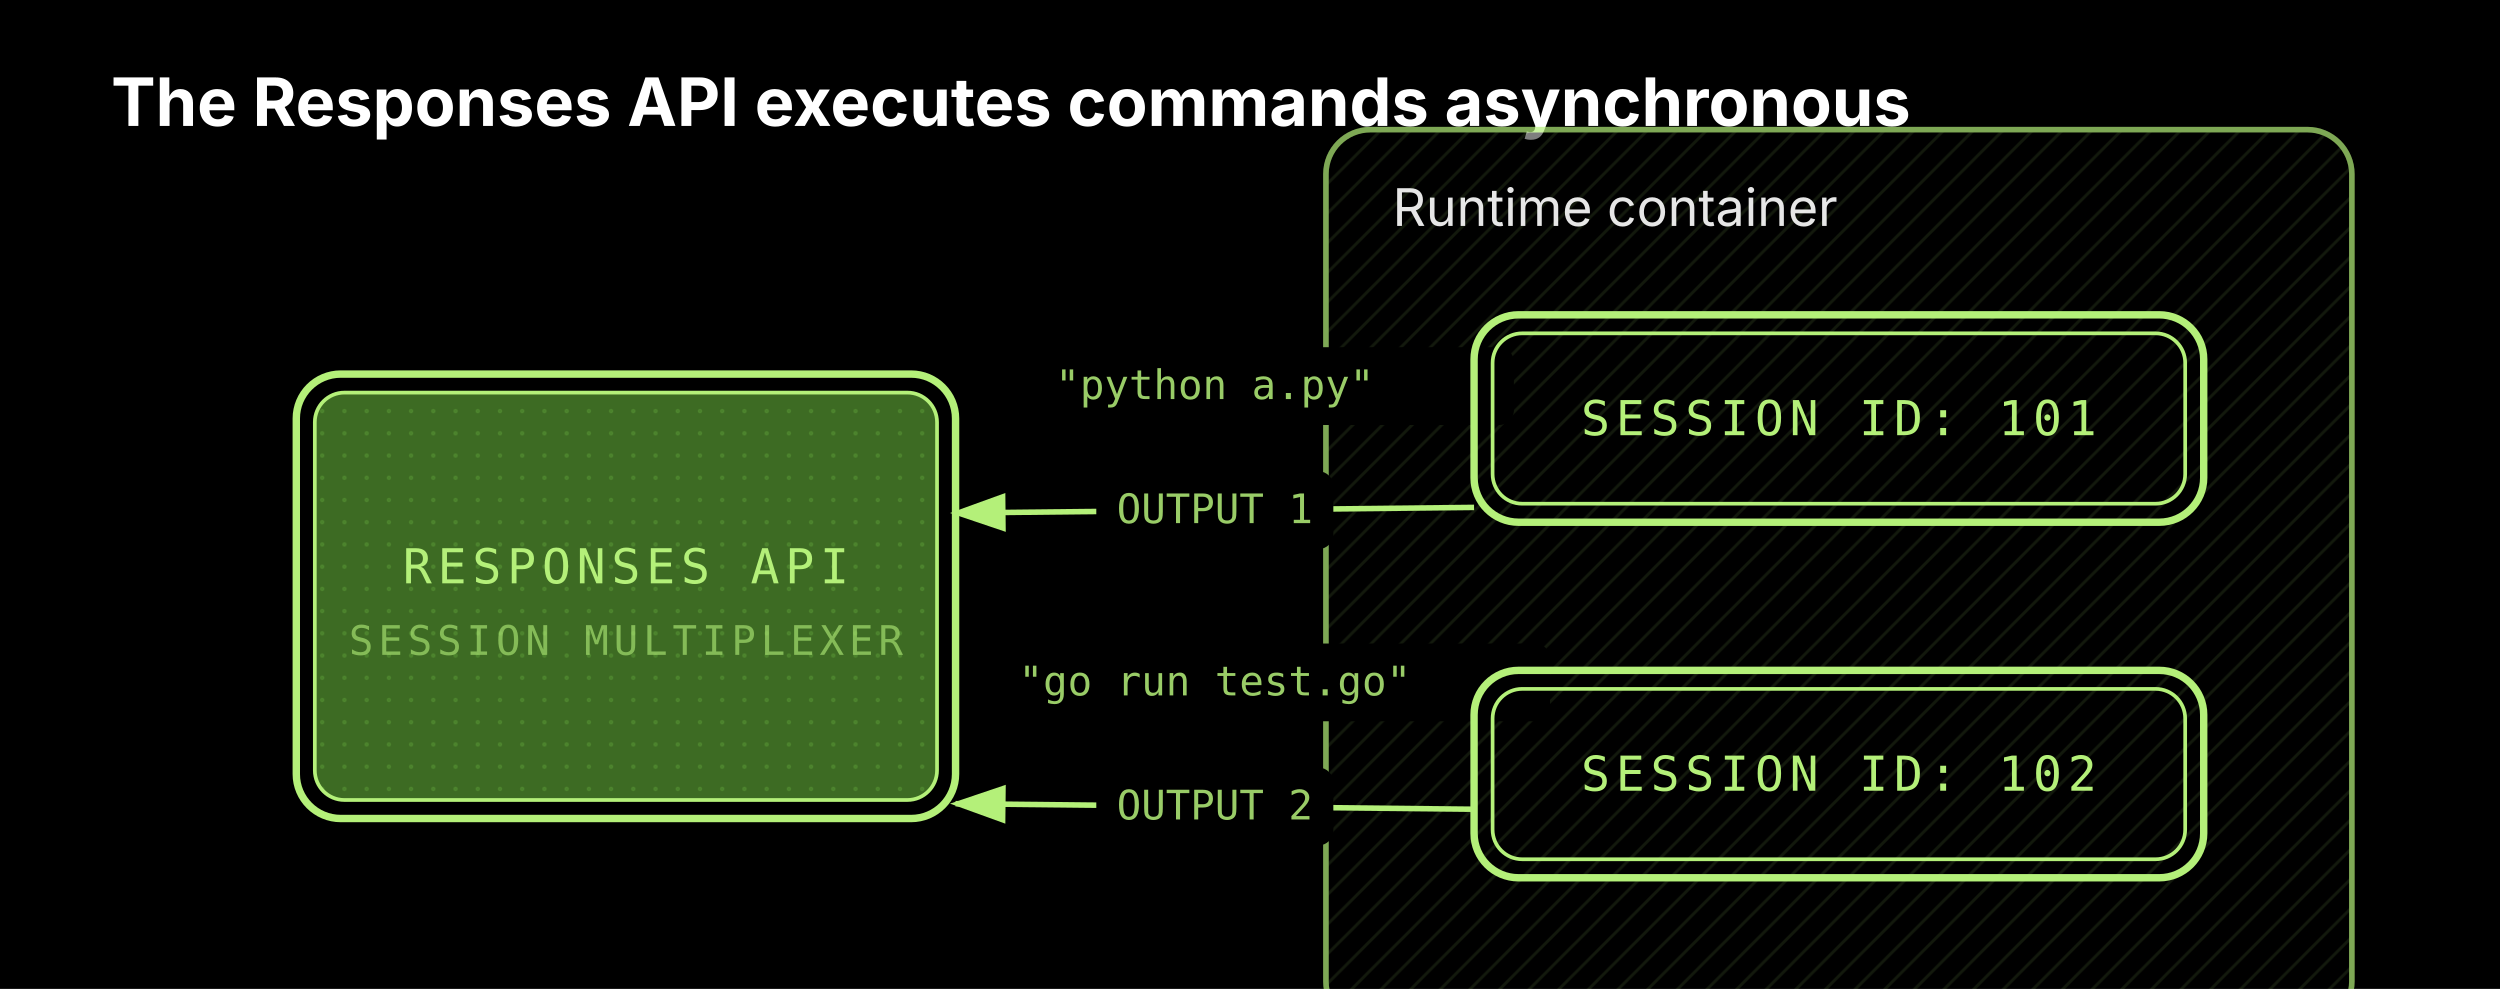
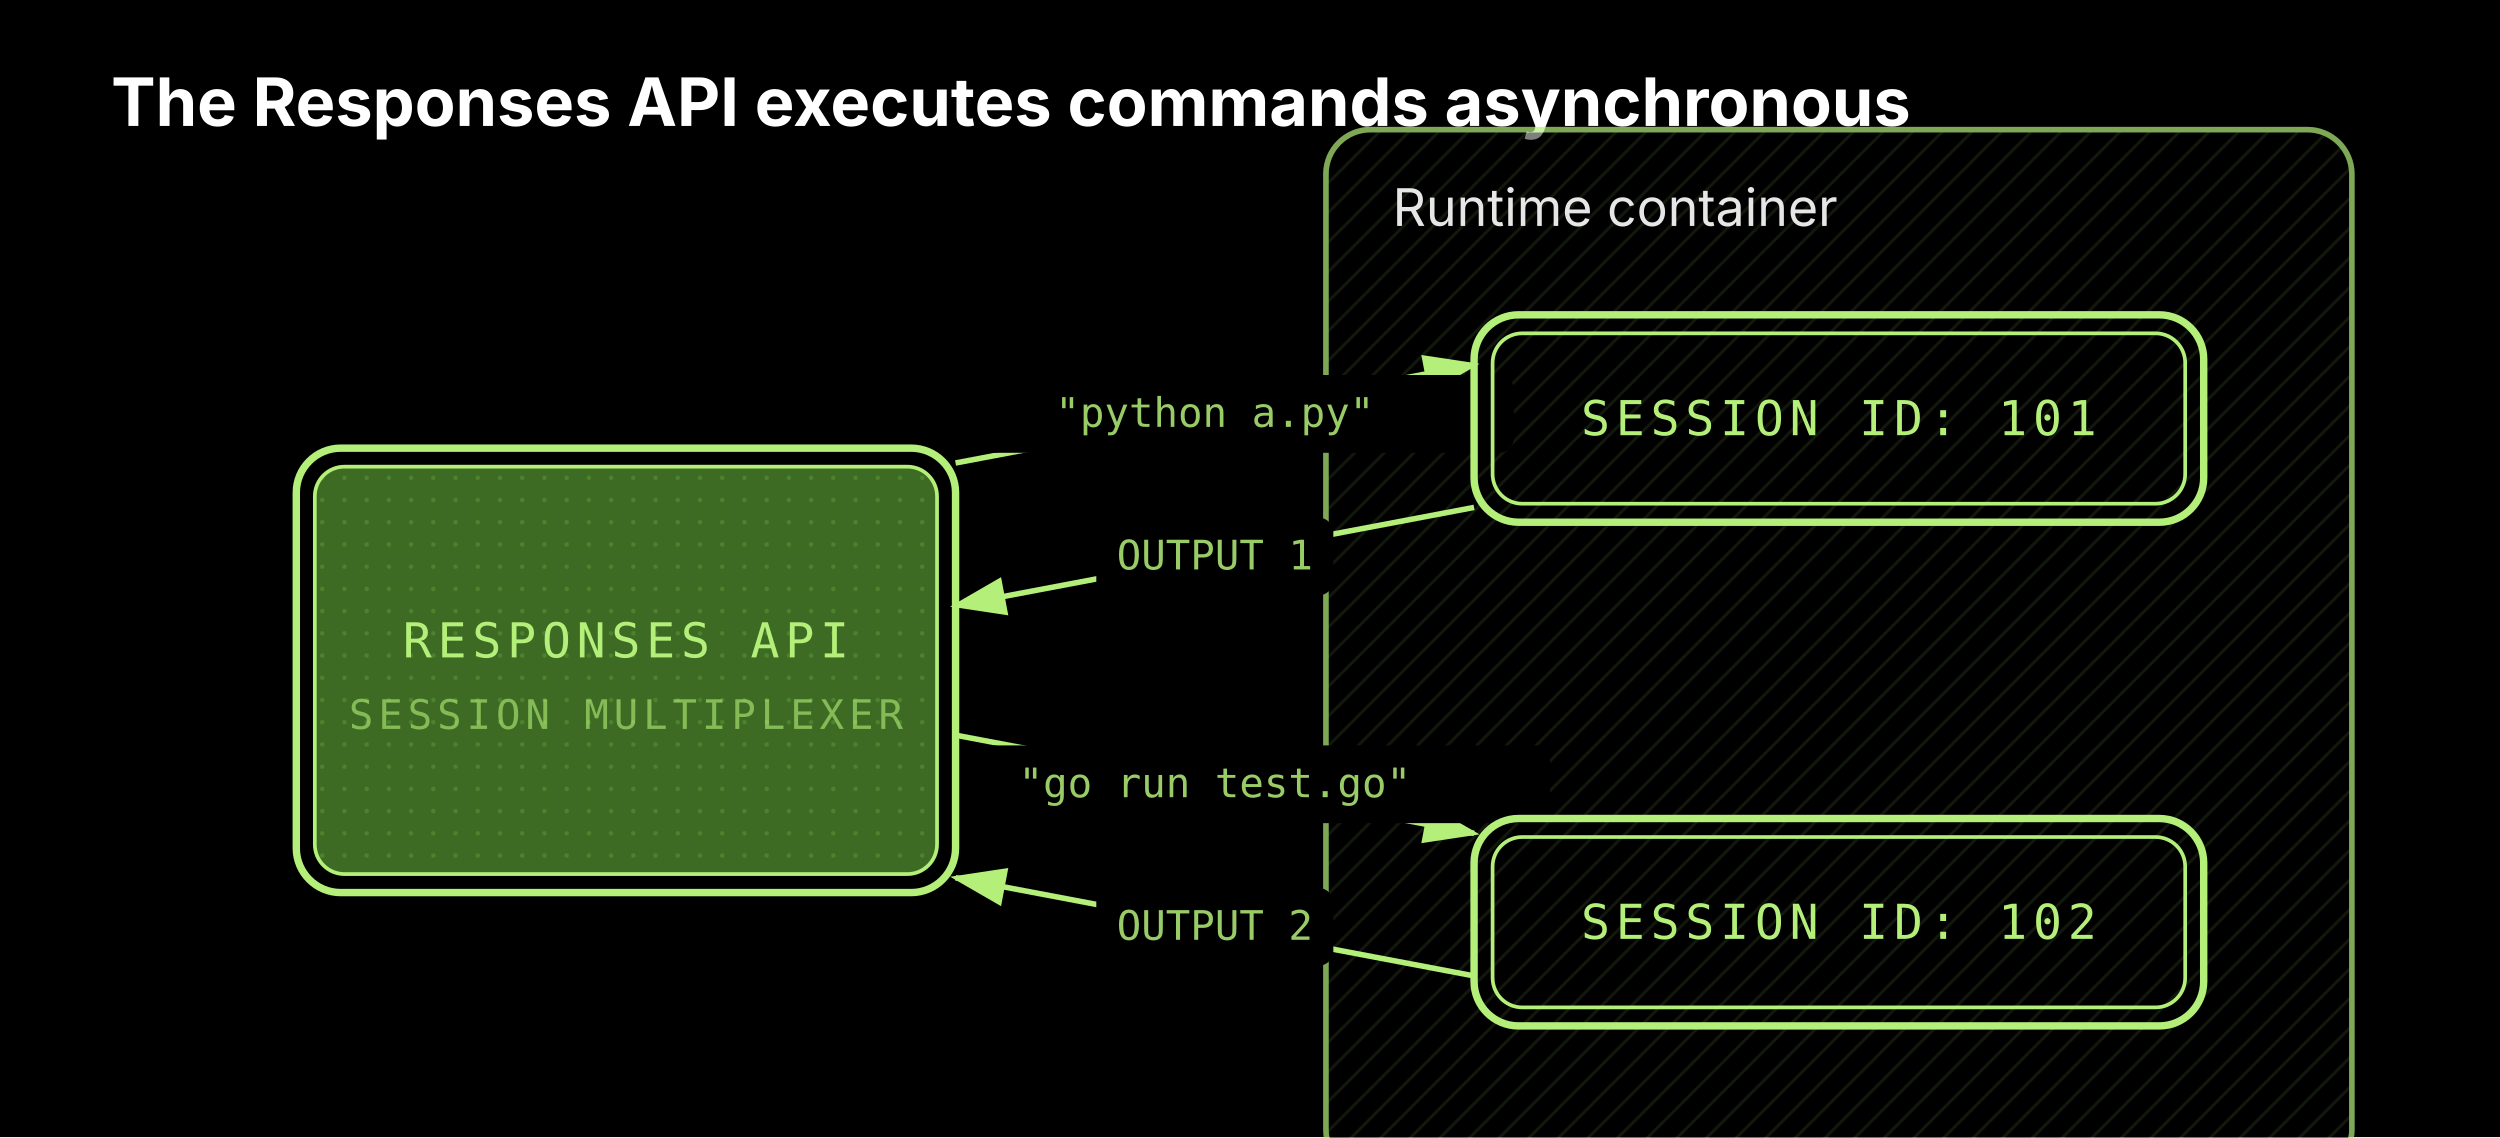
- <svg xmlns="http://www.w3.org/2000/svg" viewBox="0 0 675 267" width="675" height="267">
+ <svg xmlns="http://www.w3.org/2000/svg" viewBox="0 0 675 307" width="675" height="307">
  <defs>
    <pattern id="dotgrid" width="8" height="8" patternUnits="userSpaceOnUse">
      <rect width="8" height="8" fill="#000000" />
      <circle cx="4" cy="4" r="0.8" fill="#b4f079" opacity="0.7" />
    </pattern>
    <pattern id="crosshatch" width="8" height="8" patternUnits="userSpaceOnUse">
      <rect width="8" height="8" fill="#000000" />
      <path d="M0 8L8 0M-1 1L1 -1M7 9L9 7" stroke="#b4f079" stroke-width="0.8" opacity="0.2" />
    </pattern>
    <pattern id="hero" width="6" height="6" patternUnits="userSpaceOnUse">
      <rect width="6" height="6" fill="#3d6b23" />
      <circle cx="3" cy="3" r="0.6" fill="#5a9a35" opacity="0.5" />
    </pattern>
    <marker id="arrowhead" markerWidth="10" markerHeight="7" refX="9" refY="3.5" orient="auto" markerUnits="strokeWidth">
      <polygon points="0 0, 10 3.5, 0 7" fill="#b4f079" />
    </marker>
    <marker id="arrowhead-reverse" markerWidth="10" markerHeight="7" refX="1" refY="3.5" orient="auto" markerUnits="strokeWidth">
      <polygon points="10 0, 0 3.5, 10 7" fill="#b4f079" />
    </marker>
  </defs>
  <rect width="100%" height="100%" fill="#000000" />
  <g class="diagram">
    <text x="30" y="34" font-family="'Inter', 'Helvetica Neue', Arial, sans-serif" font-size="18" fill="#ffffff" font-weight="700">The Responses API executes commands asynchronous</text>
-     <rect x="358" y="35" width="277" height="242" rx="12" fill="url(#crosshatch)" stroke="#b4f079" stroke-width="1.5" opacity="0.5" />
-     <rect x="358" y="35" width="277" height="242" rx="12" fill="none" stroke="#b4f079" stroke-width="1.5" opacity="0.4" />
+     <rect x="358" y="35" width="277" height="282" rx="12" fill="url(#crosshatch)" stroke="#b4f079" stroke-width="1.5" opacity="0.5" />
+     <rect x="358" y="35" width="277" height="282" rx="12" fill="none" stroke="#b4f079" stroke-width="1.5" opacity="0.4" />
    <text x="376" y="61" font-family="'Inter', 'Helvetica Neue', Arial, sans-serif" font-size="14" fill="#ffffff" opacity="0.9">Runtime container</text>
-     <line x1="258" y1="105" x2="398" y2="103.5" stroke="#b4f079" stroke-width="1.5" marker-end="url(#arrowhead)" />
-     <rect x="247.25" y="93.75" width="161.5" height="21" rx="4" fill="#000000" />
-     <text x="328" y="107.75" font-family="'JetBrains Mono', 'Fira Code', 'SF Mono', 'Cascadia Code', monospace" font-size="11" fill="#b4f079" opacity="0.85" text-anchor="middle">"python a.py"</text>
-     <line x1="398" y1="137" x2="258" y2="138.5" stroke="#b4f079" stroke-width="1.5" marker-end="url(#arrowhead)" />
-     <rect x="296" y="127.25" width="64" height="21" rx="4" fill="#000000" />
-     <text x="328" y="141.25" font-family="'JetBrains Mono', 'Fira Code', 'SF Mono', 'Cascadia Code', monospace" font-size="11" fill="#b4f079" opacity="0.85" text-anchor="middle">OUTPUT 1</text>
-     <line x1="258" y1="183.5" x2="398" y2="185" stroke="#b4f079" stroke-width="1.5" marker-end="url(#arrowhead)" />
-     <rect x="237.5" y="173.75" width="181" height="21" rx="4" fill="#000000" />
-     <text x="328" y="187.75" font-family="'JetBrains Mono', 'Fira Code', 'SF Mono', 'Cascadia Code', monospace" font-size="11" fill="#b4f079" opacity="0.85" text-anchor="middle">"go run test.go"</text>
-     <line x1="398" y1="218.5" x2="258" y2="217" stroke="#b4f079" stroke-width="1.5" marker-end="url(#arrowhead)" />
-     <rect x="296" y="207.25" width="64" height="21" rx="4" fill="#000000" />
-     <text x="328" y="221.25" font-family="'JetBrains Mono', 'Fira Code', 'SF Mono', 'Cascadia Code', monospace" font-size="11" fill="#b4f079" opacity="0.85" text-anchor="middle">OUTPUT 2</text>
-     <rect x="80" y="101" width="178" height="120" rx="12" fill="none" stroke="#b4f079" stroke-width="2" />
-     <rect x="85" y="106" width="168" height="110" rx="8" fill="url(#hero)" stroke="#b4f079" stroke-width="1" />
-     <text x="169" y="153" font-family="'JetBrains Mono', 'Fira Code', 'SF Mono', 'Cascadia Code', monospace" font-size="13" fill="#b4f079" text-anchor="middle" dominant-baseline="central" letter-spacing="0.12em">RESPONSES API</text>
-     <text x="169" y="173" font-family="'JetBrains Mono', 'Fira Code', 'SF Mono', 'Cascadia Code', monospace" font-size="11" fill="#b4f079" opacity="0.6" text-anchor="middle" dominant-baseline="central" letter-spacing="0.12em">SESSION MULTIPLEXER</text>
+     <line x1="258" y1="125" x2="398" y2="98.5" stroke="#b4f079" stroke-width="1.5" marker-end="url(#arrowhead)" />
+     <rect x="247.25" y="101.25" width="161.5" height="21" rx="4" fill="#000000" />
+     <text x="328" y="115.25" font-family="'JetBrains Mono', 'Fira Code', 'SF Mono', 'Cascadia Code', monospace" font-size="11" fill="#b4f079" opacity="0.85" text-anchor="middle">"python a.py"</text>
+     <line x1="398" y1="137" x2="258" y2="163.5" stroke="#b4f079" stroke-width="1.5" marker-end="url(#arrowhead)" />
+     <rect x="296" y="139.75" width="64" height="21" rx="4" fill="#000000" />
+     <text x="328" y="153.75" font-family="'JetBrains Mono', 'Fira Code', 'SF Mono', 'Cascadia Code', monospace" font-size="11" fill="#b4f079" opacity="0.85" text-anchor="middle">OUTPUT 1</text>
+     <line x1="258" y1="198.5" x2="398" y2="225" stroke="#b4f079" stroke-width="1.5" marker-end="url(#arrowhead)" />
+     <rect x="237.5" y="201.25" width="181" height="21" rx="4" fill="#000000" />
+     <text x="328" y="215.25" font-family="'JetBrains Mono', 'Fira Code', 'SF Mono', 'Cascadia Code', monospace" font-size="11" fill="#b4f079" opacity="0.85" text-anchor="middle">"go run test.go"</text>
+     <line x1="398" y1="263.5" x2="258" y2="237" stroke="#b4f079" stroke-width="1.5" marker-end="url(#arrowhead)" />
+     <rect x="296" y="239.75" width="64" height="21" rx="4" fill="#000000" />
+     <text x="328" y="253.75" font-family="'JetBrains Mono', 'Fira Code', 'SF Mono', 'Cascadia Code', monospace" font-size="11" fill="#b4f079" opacity="0.85" text-anchor="middle">OUTPUT 2</text>
+     <rect x="80" y="121" width="178" height="120" rx="12" fill="none" stroke="#b4f079" stroke-width="2" />
+     <rect x="85" y="126" width="168" height="110" rx="8" fill="url(#hero)" stroke="#b4f079" stroke-width="1" />
+     <text x="169" y="173" font-family="'JetBrains Mono', 'Fira Code', 'SF Mono', 'Cascadia Code', monospace" font-size="13" fill="#b4f079" text-anchor="middle" dominant-baseline="central" letter-spacing="0.12em">RESPONSES API</text>
+     <text x="169" y="193" font-family="'JetBrains Mono', 'Fira Code', 'SF Mono', 'Cascadia Code', monospace" font-size="11" fill="#b4f079" opacity="0.6" text-anchor="middle" dominant-baseline="central" letter-spacing="0.12em">SESSION MULTIPLEXER</text>
    <rect x="398" y="85" width="197" height="56" rx="12" fill="none" stroke="#b4f079" stroke-width="2" />
    <rect x="403" y="90" width="187" height="46" rx="8" fill="transparent" stroke="#b4f079" stroke-width="1" />
    <text x="496.5" y="113" font-family="'JetBrains Mono', 'Fira Code', 'SF Mono', 'Cascadia Code', monospace" font-size="13" fill="#b4f079" text-anchor="middle" dominant-baseline="central" letter-spacing="0.12em">SESSION ID: 101</text>
-     <rect x="398" y="181" width="197" height="56" rx="12" fill="none" stroke="#b4f079" stroke-width="2" />
-     <rect x="403" y="186" width="187" height="46" rx="8" fill="transparent" stroke="#b4f079" stroke-width="1" />
-     <text x="496.5" y="209" font-family="'JetBrains Mono', 'Fira Code', 'SF Mono', 'Cascadia Code', monospace" font-size="13" fill="#b4f079" text-anchor="middle" dominant-baseline="central" letter-spacing="0.12em">SESSION ID: 102</text>
+     <rect x="398" y="221" width="197" height="56" rx="12" fill="none" stroke="#b4f079" stroke-width="2" />
+     <rect x="403" y="226" width="187" height="46" rx="8" fill="transparent" stroke="#b4f079" stroke-width="1" />
+     <text x="496.5" y="249" font-family="'JetBrains Mono', 'Fira Code', 'SF Mono', 'Cascadia Code', monospace" font-size="13" fill="#b4f079" text-anchor="middle" dominant-baseline="central" letter-spacing="0.12em">SESSION ID: 102</text>
  </g>
</svg>
